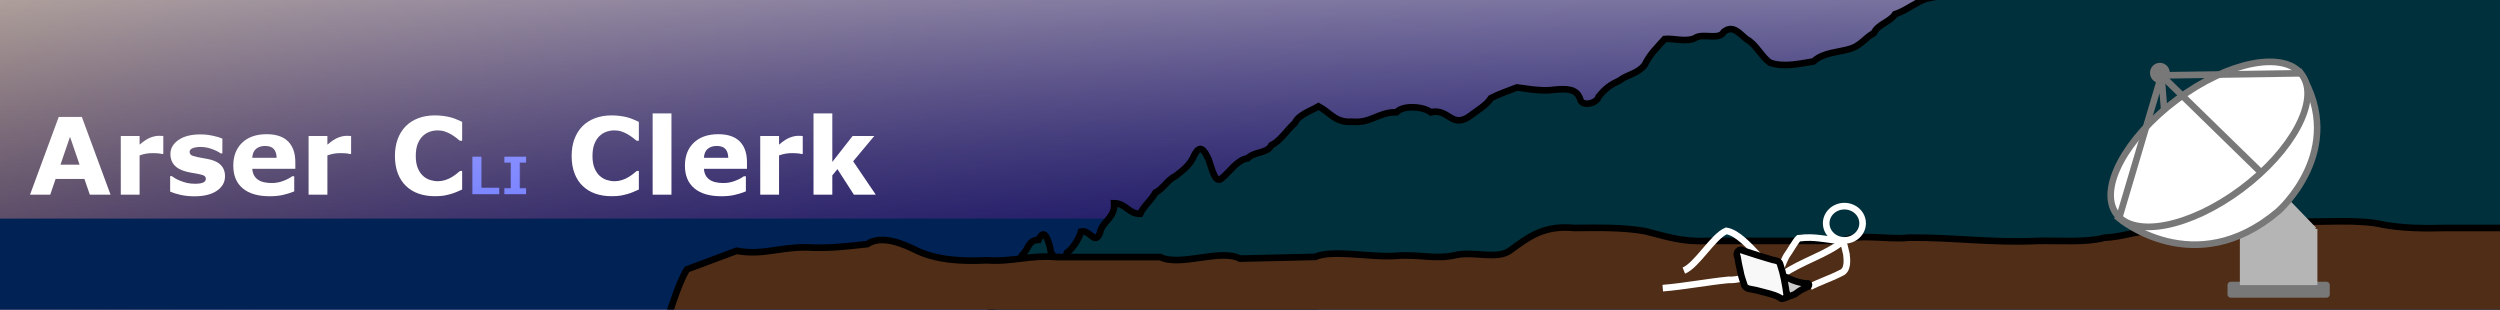
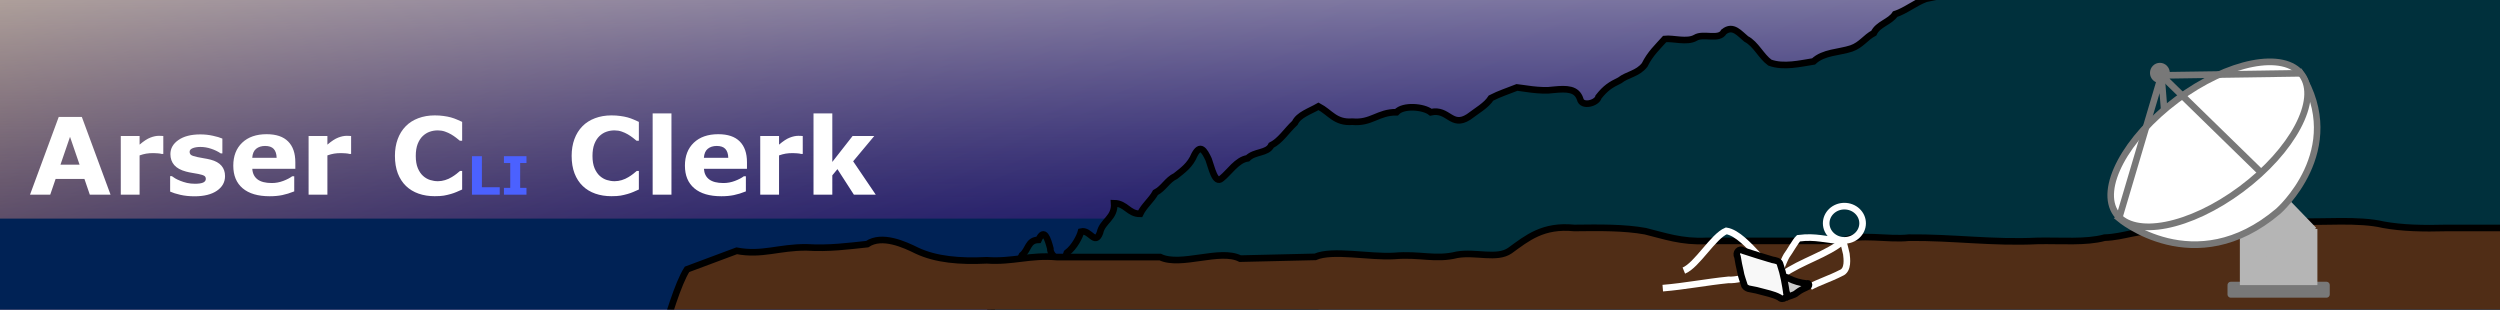
<svg xmlns="http://www.w3.org/2000/svg" xmlns:xlink="http://www.w3.org/1999/xlink" width="799.798mm" height="99.03mm" viewBox="0 0 799.798 99.03" version="1.1" id="svg8" enable-background="new">
  <defs id="defs2">
    <linearGradient id="linearGradient880">
      <stop id="stop888" offset="0" style="stop-color:#fffbea;stop-opacity:1" />
      <stop id="stop890" offset="1" style="stop-color:#0d0080;stop-opacity:0;" />
    </linearGradient>
    <linearGradient xlink:href="#linearGradient880" id="linearGradient886" gradientUnits="userSpaceOnUse" x1="434.673" y1="128.801" x2="434.673" y2="338.955" gradientTransform="translate(-799.7976,1.13392)" />
    <linearGradient xlink:href="#linearGradient880-0" id="linearGradient886-0" gradientUnits="userSpaceOnUse" x1="720.423" y1="101.208" x2="607.03" y2="384.69" gradientTransform="translate(-799.7976,1.133913)" />
    <linearGradient id="linearGradient880-0">
      <stop id="stop888-9" offset="0" style="stop-color:#ffd42a;stop-opacity:1" />
      <stop id="stop890-1" offset="1" style="stop-color:#0d0080;stop-opacity:0;" />
    </linearGradient>
    <clipPath clipPathUnits="userSpaceOnUse" id="clipPath1302">
      <rect style="fill:url(#linearGradient1306);fill-opacity:1;fill-rule:nonzero;stroke:none;stroke-width:2.117;stroke-linecap:butt;stroke-linejoin:round;stroke-miterlimit:4;stroke-dasharray:none;stroke-dashoffset:0;stroke-opacity:1" id="rect1304" width="799.798" height="99.03" x="-799.798" y="198.348" transform="scale(-1,1)" />
    </clipPath>
    <linearGradient xlink:href="#linearGradient880" id="linearGradient1306" gradientUnits="userSpaceOnUse" gradientTransform="translate(-799.7976,1.133933)" x1="434.673" y1="128.801" x2="434.673" y2="338.955" />
-     <filter style="color-interpolation-filters:sRGB" id="filter898">
-       <feBlend mode="screen" in2="BackgroundImage" id="feBlend900" />
-     </filter>
  </defs>
  <g id="layer1" transform="translate(0,-198.3482)">
    <g id="g1300" clip-path="url(#clipPath1302)" style="stroke-width:2.117;stroke-miterlimit:4;stroke-dasharray:none">
      <rect y="198.348" x="1.3078962e-005" height="99.03" width="799.798" id="rect858-6" style="fill:#000046;fill-opacity:1;fill-rule:nonzero;stroke:none;stroke-width:2.117;stroke-linecap:butt;stroke-linejoin:round;stroke-miterlimit:4;stroke-dasharray:none;stroke-dashoffset:0;stroke-opacity:1" />
      <rect y="198.348" x="-799.798" height="99.03" width="799.798" id="rect858-2" style="fill:url(#linearGradient886-0);fill-opacity:1;fill-rule:nonzero;stroke:none;stroke-width:2.117;stroke-linecap:butt;stroke-linejoin:round;stroke-miterlimit:4;stroke-dasharray:none;stroke-dashoffset:0;stroke-opacity:1" transform="scale(-1,1)" />
      <rect y="198.348" x="-799.798" height="99.03" width="799.798" id="rect858" style="fill:url(#linearGradient886);fill-opacity:1;fill-rule:nonzero;stroke:none;stroke-width:2.117;stroke-linecap:butt;stroke-linejoin:round;stroke-miterlimit:4;stroke-dasharray:none;stroke-dashoffset:0;stroke-opacity:1" transform="scale(-1,1)" />
      <rect y="268.274" x="-13.607" height="46.113" width="435.429" id="rect1098" style="fill:#002255;fill-opacity:1;fill-rule:nonzero;stroke:none;stroke-width:2.117;stroke-linecap:butt;stroke-linejoin:round;stroke-miterlimit:4;stroke-dasharray:none;stroke-dashoffset:0;stroke-opacity:1" />
      <path style="fill:#00303c;fill-opacity:1;stroke:#000000;stroke-width:2.117;stroke-linecap:butt;stroke-linejoin:miter;stroke-miterlimit:4;stroke-dasharray:none;stroke-opacity:1" d="m 311.83,303.804 c 3.221,-1.338 3.359,-3.42 5.251,-6.593 1.797,-2.364 3.188,-5.649 4.576,-8.526 1.69,-3.115 3.596,-4.947 5.292,-8.693 2.158,-1.729 1.793,-4.822 5.292,-4.914 1.835,-3.978 2.96,-0.286 3.781,2.753 -0.168,2.548 4.177,5.6 5.29,1.404 2.52,-1.89 4.167,-5.372 4.536,-6.804 2.884,-0.712 4.463,4.629 6.048,0.378 0.786,-3.817 4.889,-4.66 4.536,-9.449 3.816,0.068 4.602,3.417 8.315,3.402 1.255,-2.615 3.611,-4.405 4.914,-6.804 2.595,-1.31 3.763,-4.048 6.426,-5.292 2.314,-1.838 4.677,-3.473 6.048,-6.804 1.849,-3.474 3.121,-1.516 4.536,1.512 0.964,2.607 2.022,7.99 4.158,6.048 2.401,-1.898 4.937,-5.957 8.315,-6.426 2.254,-2.288 6.302,-1.513 7.56,-4.158 2.995,-1.525 4.755,-4.554 7.56,-7.182 1.182,-2.57 4.718,-3.658 7.56,-5.292 3.766,1.976 5.339,5.345 10.817,4.914 6.08,0.572 8.214,-3.092 14.129,-3.024 2.137,-2.396 8.723,-1.819 10.961,0 5.702,-1.307 6.544,5.046 12.095,1.512 2.706,-2.063 5.661,-3.664 7.182,-6.048 2.692,-1.399 5.419,-2.233 8.315,-3.402 1.189,0.074 7.558,1.408 11.717,0.756 4.334,-0.426 7.374,-0.344 8.483,2.983 0.542,2.594 5.406,1.355 5.88,-0.715 2.263,-2.851 3.822,-3.846 6.804,-5.292 2.382,-1.891 5.698,-2.065 7.938,-4.914 1.842,-3.697 4.114,-5.72 6.426,-8.315 2.614,-0.322 7.159,1.172 9.827,-0.378 2.5,-1.564 7.626,0.866 9.071,-1.89 2.962,-2.385 5.071,0.567 7.182,2.268 3.091,1.588 4.78,5.574 7.56,7.56 4.413,1.628 9.871,0.259 13.985,-0.378 3.181,-3.012 8.071,-2.828 12.095,-4.158 3.166,-1.103 4.547,-3.537 7.182,-4.914 1.309,-2.864 5.269,-3.586 6.804,-6.048 3.367,-1.078 6.395,-3.652 9.827,-4.914 53.368,-11.064 108.282,-20.772 162.893,-14.902 20.569,1.809 43.994,12.607 47.746,35.108 5.332,29.981 -7.418,59.559 -20.138,86.005 -164.924,-0.126 -329.847,-0.252 -494.771,-0.378 z" id="path1042" />
      <path style="fill:#502d16;fill-opacity:1;stroke:#000000;stroke-width:2.117;stroke-linecap:butt;stroke-linejoin:miter;stroke-miterlimit:4;stroke-dasharray:none;stroke-opacity:1" d="m 211.667,306.612 c 1.856,-6.056 5.225,-17.655 8.121,-22.093 15.896,-5.938 0,0 15.896,-5.938 8.162,1.545 13.451,-1.167 22.322,-1.096 7.267,0.446 13.256,-0.386 19.429,-1.034 4.735,-3.2 11.987,0.138 15.875,2.069 6.147,2.89 13.726,3.532 22.375,3.103 8.399,0.583 13.833,-1.799 22.414,-1.034 h 33.075 c 6.556,3.165 19.149,-2.796 25.573,0.5 l 24.017,-0.562 c 5.52,-2.423 17.386,0.183 25.254,-0.295 8.367,-0.725 13.115,1.359 20.141,-0.384 5.983,-1.028 12.761,1.548 16.896,-1.329 5.593,-4.066 10.59,-8.236 20.598,-7.24 8.021,-0.104 16.023,-0.188 22.717,1.034 6.079,1.494 11.625,3.521 19.616,3.103 h 43.658 c 4.848,-2.513 14.461,-0.262 21.05,-1.034 14.006,-0.144 26.974,1.757 41.274,1.034 7.321,-0.132 15.489,0.584 21.322,-1.034 6.43,-0.219 10.652,-2.646 17.878,-2.069 h 23.964 c 4.302,-3.032 14.082,-0.585 18.899,-3.103 9.527,0.305 20.498,-0.834 28.461,1.034 5.95,1.084 12.825,1.244 20.068,1.034 h 39.161 c 4.747,2.743 9.542,13.688 7.56,22.739 -2.367,6.185 9.728,15.946 -0.195,15.678 -205.806,-1.028 -411.612,-2.055 -617.418,-3.083 z" id="path1047" />
      <g transform="matrix(0.5911915,0,0,0.6016253,326.8693,219.343)" id="g990-3" style="stroke-width:3.549;stroke-miterlimit:4;stroke-dasharray:none">
        <rect style="fill:#787878;fill-opacity:1;fill-rule:nonzero;stroke:#787878;stroke-width:3.549;stroke-linecap:butt;stroke-linejoin:round;stroke-miterlimit:4;stroke-dasharray:none;stroke-dashoffset:0;stroke-opacity:1" id="rect951-2" width="51.783" height="4.914" x="654.277" y="116.705" />
        <rect style="fill:#b5b5b5;fill-opacity:1;fill-rule:nonzero;stroke:none;stroke-width:3.549;stroke-linecap:butt;stroke-linejoin:round;stroke-miterlimit:4;stroke-dasharray:none;stroke-dashoffset:0;stroke-opacity:1" id="rect953-8" width="41.955" height="29.86" x="659.19" y="86.845" />
        <rect style="fill:#b5b5b5;fill-opacity:1;fill-rule:nonzero;stroke:none;stroke-width:3.549;stroke-linecap:butt;stroke-linejoin:round;stroke-miterlimit:4;stroke-dasharray:none;stroke-dashoffset:0;stroke-opacity:1" id="rect953-4-2" width="29.568" height="29.862" x="528.297" y="-439.295" transform="matrix(0.7008053,0.7133526,-0.7046007,0.709604,0,0)" />
        <g id="g977-1" style="stroke-width:3.549;stroke-miterlimit:4;stroke-dasharray:none">
          <path id="path842-8" d="m 692.074,4.068 c 25.702,40.821 -12.095,73.327 -12.095,73.327 -45.357,37.798 -86.179,3.78 -86.179,3.78 z" style="fill:#ffffff;fill-opacity:1;stroke:#787878;stroke-width:3.549;stroke-linecap:butt;stroke-linejoin:miter;stroke-miterlimit:4;stroke-dasharray:none;stroke-opacity:1" />
          <ellipse ry="29.498" rx="62.382" cy="413.427" cx="493.673" id="path817-2" style="fill:#ffffff;fill-opacity:1;fill-rule:nonzero;stroke:#787878;stroke-width:3.549;stroke-linecap:butt;stroke-linejoin:round;stroke-miterlimit:4;stroke-dasharray:none;stroke-dashoffset:0;stroke-opacity:1" transform="rotate(-36.21669)" />
          <g transform="translate(17.7649,45.73512)" style="stroke-width:3.549;stroke-miterlimit:4;stroke-dasharray:none" id="g852-1">
            <g style="stroke-width:3.549;stroke-miterlimit:4;stroke-dasharray:none" id="g856-6">
              <path id="path846-9" d="m 652.788,11.029 -53.806,-51.588 75.328,-1.107" style="fill:none;stroke:#787878;stroke-width:3.549;stroke-linecap:butt;stroke-linejoin:miter;stroke-miterlimit:4;stroke-dasharray:none;stroke-opacity:1" />
              <path id="path848-8" d="m 600.465,-22.162 -1.484,-18.398 -22.946,76" style="fill:none;stroke:#787878;stroke-width:3.549;stroke-linecap:butt;stroke-linejoin:miter;stroke-miterlimit:4;stroke-dasharray:none;stroke-opacity:1" />
            </g>
          </g>
          <circle r="3.591" cy="3.879" cx="615.912" id="path949-2" style="fill:#787878;fill-opacity:1;fill-rule:nonzero;stroke:#787878;stroke-width:3.549;stroke-linecap:butt;stroke-linejoin:round;stroke-miterlimit:4;stroke-dasharray:none;stroke-dashoffset:0;stroke-opacity:1" />
        </g>
      </g>
    </g>
    <flowRoot xml:space="preserve" id="flowRoot1316" style="font-style:normal;font-weight:normal;font-size:40px;line-height:1.25;font-family:sans-serif;letter-spacing:0px;word-spacing:0px;fill:#000000;fill-opacity:1;stroke:none" transform="matrix(0.2645833,0,0,0.2645833,0,197)">
      <flowRegion id="flowRegion1318">
        <rect id="rect1320" width="1022.857" height="60" x="-145.714" y="-633.476" />
      </flowRegion>
      <flowPara id="flowPara1322" />
    </flowRoot>
  </g>
-   <g id="layer2" style="display:none">
-     <g aria-label="Arser CLI Clerk" transform="matrix(0.2645833,0,0,0.2645833,-2.138156,197.9125)" style="font-style:normal;font-variant:normal;font-weight:bold;font-stretch:normal;font-size:129.333px;line-height:1.25;font-family:sans-serif;-inkscape-font-specification:'sans-serif, Bold';font-variant-ligatures:normal;font-variant-caps:normal;font-variant-numeric:normal;font-feature-settings:normal;text-align:start;letter-spacing:0px;word-spacing:0px;writing-mode:lr-tb;text-anchor:start;fill:#ffffff;fill-opacity:1;stroke:none;stroke-width:1;stroke-miterlimit:4;stroke-dasharray:none;filter:url(#filter898)" id="text988">
-       <path id="path983" style="font-style:normal;font-variant:normal;font-weight:bold;font-stretch:normal;font-size:129.333px;font-family:sans-serif;-inkscape-font-specification:'sans-serif, Bold';font-variant-ligatures:normal;font-variant-caps:normal;font-variant-numeric:normal;font-feature-settings:normal;text-align:start;writing-mode:lr-tb;text-anchor:start;fill:#ffffff;fill-opacity:1;stroke-width:1;stroke-miterlimit:4;stroke-dasharray:none" d="m 1067.01,-512.624 h -26.46 l -19.893,-30.881 -6.189,7.515 v 23.366 h -22.734 v -98.263 h 22.734 v 58.667 l 24.503,-31.323 h 26.208 l -25.513,30.565 z m -88.285,-49.258 h -2.021 q -1.452,-0.505 -4.673,-0.758 -3.221,-0.253 -5.368,-0.253 -4.863,0 -8.589,0.632 -3.726,0.632 -8.02,2.147 v 47.49 h -22.734 v -70.919 h 22.734 v 10.42 q 7.515,-6.441 13.072,-8.525 5.557,-2.147 10.23,-2.147 1.2,0 2.715,0.063 1.516,0.063 2.652,0.189 z m -67.445,17.998 h -52.036 q 0.505,8.336 6.315,12.757 5.873,4.421 17.24,4.421 7.199,0 13.956,-2.589 6.757,-2.589 10.673,-5.557 h 2.526 v 18.251 q -7.704,3.094 -14.525,4.484 -6.82,1.389 -15.093,1.389 -21.345,0 -32.712,-9.599 -11.367,-9.599 -11.367,-27.344 0,-17.556 10.736,-27.786 10.799,-10.294 29.555,-10.294 17.303,0 26.018,8.778 8.715,8.715 8.715,25.134 z m -22.608,-13.325 q -0.189,-7.136 -3.536,-10.736 -3.347,-3.6 -10.42,-3.6 -6.568,0 -10.799,3.41 -4.231,3.41 -4.736,10.925 z m -68.708,44.585 h -22.734 v -98.263 h 22.734 z m -72.687,1.831 q -10.483,0 -19.387,-3.094 -8.841,-3.094 -15.219,-9.22 -6.378,-6.126 -9.915,-15.283 -3.473,-9.157 -3.473,-21.156 0,-11.178 3.347,-20.271 3.347,-9.094 9.725,-15.598 6.126,-6.252 15.156,-9.662 9.094,-3.41 19.829,-3.41 5.936,0 10.673,0.695 4.799,0.632 8.841,1.705 4.231,1.2 7.641,2.716 3.473,1.452 6.062,2.715 v 22.798 h -2.779 q -1.768,-1.516 -4.484,-3.6 -2.652,-2.084 -6.062,-4.105 -3.473,-2.021 -7.515,-3.41 -4.042,-1.389 -8.652,-1.389 -5.115,0 -9.725,1.642 -4.61,1.579 -8.525,5.305 -3.726,3.6 -6.062,9.536 -2.273,5.936 -2.273,14.398 0,8.841 2.463,14.777 2.526,5.936 6.315,9.346 3.852,3.473 8.589,4.989 4.736,1.452 9.346,1.452 4.421,0 8.715,-1.326 4.357,-1.326 8.02,-3.6 3.094,-1.831 5.747,-3.915 2.652,-2.084 4.357,-3.6 h 2.526 v 22.482 q -3.536,1.579 -6.757,2.968 -3.221,1.389 -6.757,2.4 -4.61,1.326 -8.652,2.021 -4.042,0.695 -11.115,0.695 z m -102.611,-1.831 h -27.25 v -8.25 h 7.625 v -30.031 h -7.625 v -8.25 h 27.25 v 8.25 h -7.625 v 30.031 h 7.625 z m -32.344,0 h -33.562 v -46.531 h 12 v 37.531 h 21.562 z m -78.717,1.831 q -10.483,0 -19.387,-3.094 -8.841,-3.094 -15.219,-9.22 -6.378,-6.126 -9.915,-15.283 -3.473,-9.157 -3.473,-21.156 0,-11.178 3.347,-20.271 3.347,-9.094 9.725,-15.598 6.126,-6.252 15.156,-9.662 9.094,-3.41 19.829,-3.41 5.936,0 10.673,0.695 4.799,0.632 8.841,1.705 4.231,1.2 7.641,2.716 3.473,1.452 6.062,2.715 v 22.798 h -2.779 q -1.768,-1.516 -4.484,-3.6 -2.652,-2.084 -6.062,-4.105 -3.473,-2.021 -7.515,-3.41 -4.042,-1.389 -8.652,-1.389 -5.115,0 -9.725,1.642 -4.61,1.579 -8.525,5.305 -3.726,3.6 -6.062,9.536 -2.273,5.936 -2.273,14.398 0,8.841 2.463,14.777 2.526,5.936 6.315,9.346 3.852,3.473 8.589,4.989 4.736,1.452 9.346,1.452 4.421,0 8.715,-1.326 4.357,-1.326 8.02,-3.6 3.094,-1.831 5.747,-3.915 2.652,-2.084 4.357,-3.6 h 2.526 v 22.482 q -3.536,1.579 -6.757,2.968 -3.221,1.389 -6.757,2.4 -4.61,1.326 -8.652,2.021 -4.042,0.695 -11.115,0.695 z m -100.978,-51.089 h -2.021 q -1.452,-0.505 -4.673,-0.758 -3.221,-0.253 -5.368,-0.253 -4.863,0 -8.589,0.632 -3.726,0.632 -8.02,2.147 v 47.49 h -22.734 v -70.919 h 22.734 v 10.42 q 7.515,-6.441 13.072,-8.525 5.557,-2.147 10.23,-2.147 1.2,0 2.715,0.063 1.516,0.063 2.652,0.189 z m -67.445,17.998 h -52.036 q 0.505,8.336 6.315,12.757 5.873,4.421 17.24,4.421 7.199,0 13.956,-2.589 6.757,-2.589 10.673,-5.557 h 2.526 v 18.251 q -7.704,3.094 -14.525,4.484 -6.82,1.389 -15.093,1.389 -21.345,0 -32.712,-9.599 -11.367,-9.599 -11.367,-27.344 0,-17.556 10.736,-27.786 10.799,-10.294 29.555,-10.294 17.303,0 26.018,8.778 8.715,8.715 8.715,25.134 z m -22.608,-13.325 q -0.189,-7.136 -3.536,-10.736 -3.347,-3.6 -10.42,-3.6 -6.568,0 -10.799,3.41 -4.231,3.41 -4.736,10.925 z m -62.393,22.103 q 0,10.988 -9.852,17.745 -9.852,6.694 -26.965,6.694 -9.473,0 -17.177,-1.768 -7.704,-1.768 -12.378,-3.915 v -18.693 h 2.084 q 1.705,1.2 3.915,2.652 2.273,1.389 6.378,3.031 3.536,1.452 8.02,2.526 4.484,1.01 9.599,1.01 6.694,0 9.915,-1.452 3.221,-1.516 3.221,-4.421 0,-2.589 -1.895,-3.726 -1.895,-1.2 -7.199,-2.273 -2.526,-0.568 -6.883,-1.2 -4.294,-0.695 -7.831,-1.642 -9.662,-2.526 -14.335,-7.831 -4.673,-5.368 -4.673,-13.325 0,-10.23 9.662,-16.988 9.725,-6.82 26.523,-6.82 7.957,0 15.219,1.642 7.326,1.579 11.43,3.41 v 17.935 h -1.958 q -5.052,-3.473 -11.557,-5.62 -6.441,-2.21 -13.072,-2.21 -5.494,0 -9.283,1.516 -3.726,1.516 -3.726,4.294 0,2.526 1.705,3.852 1.705,1.326 8.02,2.652 3.473,0.695 7.452,1.389 4.042,0.632 8.083,1.642 8.967,2.337 13.262,7.389 4.294,4.989 4.294,12.504 z M 205.535,-561.882 h -2.021 q -1.452,-0.505 -4.673,-0.758 -3.221,-0.253 -5.368,-0.253 -4.863,0 -8.589,0.632 -3.726,0.632 -8.02,2.147 v 47.49 h -22.734 v -70.919 h 22.734 v 10.42 q 7.515,-6.441 13.072,-8.525 5.557,-2.147 10.23,-2.147 1.2,0 2.715,0.063 1.516,0.063 2.652,0.189 z m -63.783,49.258 h -25.071 l -6.505,-19.008 H 75.317 l -6.505,19.008 H 44.373 l 34.733,-94.032 h 27.913 z m -37.449,-36.249 -11.557,-33.723 -11.557,33.723 z" />
-     </g>
-   </g>
  <g style="display:inline" id="g915">
-     <g aria-label="Arser CLI Clerk" transform="matrix(0.2645833,0,0,0.2645833,-2.138156,197.9125)" style="font-style:normal;font-variant:normal;font-weight:bold;font-stretch:normal;font-size:129.333px;line-height:1.25;font-family:sans-serif;-inkscape-font-specification:'sans-serif, Bold';font-variant-ligatures:normal;font-variant-caps:normal;font-variant-numeric:normal;font-feature-settings:normal;text-align:start;letter-spacing:0px;word-spacing:0px;writing-mode:lr-tb;text-anchor:start;fill:#ffffff;fill-opacity:1;stroke:none;stroke-width:1;stroke-miterlimit:4;stroke-dasharray:none;filter:url(#filter898)" id="text913">
-       <path d="m 141.752,-512.624 h -25.071 l -6.505,-19.008 H 75.317 l -6.505,19.008 H 44.373 l 34.733,-94.032 h 27.913 z m -37.449,-36.249 -11.557,-33.723 -11.557,33.723 z" style="font-style:normal;font-variant:normal;font-weight:bold;font-stretch:normal;font-size:129.333px;font-family:sans-serif;-inkscape-font-specification:'sans-serif, Bold';font-variant-ligatures:normal;font-variant-caps:normal;font-variant-numeric:normal;font-feature-settings:normal;text-align:start;writing-mode:lr-tb;text-anchor:start;fill:#ffffff;fill-opacity:1;stroke-width:1;stroke-miterlimit:4;stroke-dasharray:none" id="path917" />
-       <path d="m 205.535,-561.882 h -2.021 q -1.452,-0.505 -4.673,-0.758 -3.221,-0.253 -5.368,-0.253 -4.863,0 -8.589,0.632 -3.726,0.632 -8.02,2.147 v 47.49 h -22.734 v -70.919 h 22.734 v 10.42 q 7.515,-6.441 13.072,-8.525 5.557,-2.147 10.23,-2.147 1.2,0 2.715,0.063 1.516,0.063 2.652,0.189 z" style="font-style:normal;font-variant:normal;font-weight:bold;font-stretch:normal;font-size:129.333px;font-family:sans-serif;-inkscape-font-specification:'sans-serif, Bold';font-variant-ligatures:normal;font-variant-caps:normal;font-variant-numeric:normal;font-feature-settings:normal;text-align:start;writing-mode:lr-tb;text-anchor:start;fill:#ffffff;fill-opacity:1;stroke-width:1;stroke-miterlimit:4;stroke-dasharray:none" id="path919" />
-       <path d="m 280.179,-535.106 q 0,10.988 -9.852,17.745 -9.852,6.694 -26.965,6.694 -9.473,0 -17.177,-1.768 -7.704,-1.768 -12.378,-3.915 v -18.693 h 2.084 q 1.705,1.2 3.915,2.652 2.273,1.389 6.378,3.031 3.536,1.452 8.02,2.526 4.484,1.01 9.599,1.01 6.694,0 9.915,-1.452 3.221,-1.516 3.221,-4.421 0,-2.589 -1.895,-3.726 -1.895,-1.2 -7.199,-2.273 -2.526,-0.568 -6.883,-1.2 -4.294,-0.695 -7.831,-1.642 -9.662,-2.526 -14.335,-7.831 -4.673,-5.368 -4.673,-13.325 0,-10.23 9.662,-16.988 9.725,-6.82 26.523,-6.82 7.957,0 15.219,1.642 7.326,1.579 11.43,3.41 v 17.935 h -1.958 q -5.052,-3.473 -11.557,-5.62 -6.441,-2.21 -13.072,-2.21 -5.494,0 -9.283,1.516 -3.726,1.516 -3.726,4.294 0,2.526 1.705,3.852 1.705,1.326 8.02,2.652 3.473,0.695 7.452,1.389 4.042,0.632 8.083,1.642 8.967,2.337 13.262,7.389 4.294,4.989 4.294,12.504 z" style="font-style:normal;font-variant:normal;font-weight:bold;font-stretch:normal;font-size:129.333px;font-family:sans-serif;-inkscape-font-specification:'sans-serif, Bold';font-variant-ligatures:normal;font-variant-caps:normal;font-variant-numeric:normal;font-feature-settings:normal;text-align:start;writing-mode:lr-tb;text-anchor:start;fill:#ffffff;fill-opacity:1;stroke-width:1;stroke-miterlimit:4;stroke-dasharray:none" id="path921" />
-       <path d="m 365.18,-543.884 h -52.036 q 0.505,8.336 6.315,12.757 5.873,4.421 17.24,4.421 7.199,0 13.956,-2.589 6.757,-2.589 10.673,-5.557 h 2.526 v 18.251 q -7.704,3.094 -14.525,4.484 -6.82,1.389 -15.093,1.389 -21.345,0 -32.712,-9.599 -11.367,-9.599 -11.367,-27.344 0,-17.556 10.736,-27.786 10.799,-10.294 29.555,-10.294 17.303,0 26.018,8.778 8.715,8.715 8.715,25.134 z m -22.608,-13.325 q -0.189,-7.136 -3.536,-10.736 -3.347,-3.6 -10.42,-3.6 -6.568,0 -10.799,3.41 -4.231,3.41 -4.736,10.925 z" style="font-style:normal;font-variant:normal;font-weight:bold;font-stretch:normal;font-size:129.333px;font-family:sans-serif;-inkscape-font-specification:'sans-serif, Bold';font-variant-ligatures:normal;font-variant-caps:normal;font-variant-numeric:normal;font-feature-settings:normal;text-align:start;writing-mode:lr-tb;text-anchor:start;fill:#ffffff;fill-opacity:1;stroke-width:1;stroke-miterlimit:4;stroke-dasharray:none" id="path923" />
-       <path d="m 432.626,-561.882 h -2.021 q -1.452,-0.505 -4.673,-0.758 -3.221,-0.253 -5.368,-0.253 -4.863,0 -8.589,0.632 -3.726,0.632 -8.02,2.147 v 47.49 h -22.734 v -70.919 h 22.734 v 10.42 q 7.515,-6.441 13.072,-8.525 5.557,-2.147 10.23,-2.147 1.2,0 2.715,0.063 1.516,0.063 2.652,0.189 z" style="font-style:normal;font-variant:normal;font-weight:bold;font-stretch:normal;font-size:129.333px;font-family:sans-serif;-inkscape-font-specification:'sans-serif, Bold';font-variant-ligatures:normal;font-variant-caps:normal;font-variant-numeric:normal;font-feature-settings:normal;text-align:start;writing-mode:lr-tb;text-anchor:start;fill:#ffffff;fill-opacity:1;stroke-width:1;stroke-miterlimit:4;stroke-dasharray:none" id="path925" />
-       <path d="m 533.604,-510.793 q -10.483,0 -19.387,-3.094 -8.841,-3.094 -15.219,-9.22 -6.378,-6.126 -9.915,-15.283 -3.473,-9.157 -3.473,-21.156 0,-11.178 3.347,-20.271 3.347,-9.094 9.725,-15.598 6.126,-6.252 15.156,-9.662 9.094,-3.41 19.829,-3.41 5.936,0 10.673,0.695 4.799,0.632 8.841,1.705 4.231,1.2 7.641,2.716 3.473,1.452 6.062,2.715 v 22.798 h -2.779 q -1.768,-1.516 -4.484,-3.6 -2.652,-2.084 -6.062,-4.105 -3.473,-2.021 -7.515,-3.41 -4.042,-1.389 -8.652,-1.389 -5.115,0 -9.725,1.642 -4.61,1.579 -8.525,5.305 -3.726,3.6 -6.062,9.536 -2.273,5.936 -2.273,14.398 0,8.841 2.463,14.777 2.526,5.936 6.315,9.346 3.852,3.473 8.589,4.989 4.736,1.452 9.346,1.452 4.421,0 8.715,-1.326 4.357,-1.326 8.02,-3.6 3.094,-1.831 5.747,-3.915 2.652,-2.084 4.357,-3.6 h 2.526 v 22.482 q -3.536,1.579 -6.757,2.968 -3.221,1.389 -6.757,2.4 -4.61,1.326 -8.652,2.021 -4.042,0.695 -11.115,0.695 z" style="font-style:normal;font-variant:normal;font-weight:bold;font-stretch:normal;font-size:129.333px;font-family:sans-serif;-inkscape-font-specification:'sans-serif, Bold';font-variant-ligatures:normal;font-variant-caps:normal;font-variant-numeric:normal;font-feature-settings:normal;text-align:start;writing-mode:lr-tb;text-anchor:start;fill:#ffffff;fill-opacity:1;stroke-width:1;stroke-miterlimit:4;stroke-dasharray:none" id="path927" />
-       <path d="m 612.321,-512.624 h -33.562 v -46.531 h 12 v 37.531 h 21.562 z" style="font-style:normal;font-variant:normal;font-weight:bold;font-stretch:normal;font-size:64px;font-family:sans-serif;-inkscape-font-specification:'sans-serif, Bold';font-variant-ligatures:normal;font-variant-caps:small-caps;font-variant-numeric:normal;font-feature-settings:normal;text-align:start;writing-mode:lr-tb;text-anchor:start;fill:#4b61ff;fill-opacity:1;stroke:#000000;stroke-width:1;stroke-miterlimit:4;stroke-dasharray:none;stroke-opacity:1" id="path929" />
-       <path d="m 644.665,-512.624 h -27.25 v -8.25 h 7.625 v -30.031 h -7.625 v -8.25 h 27.25 v 8.25 h -7.625 v 30.031 h 7.625 z" style="font-style:normal;font-variant:normal;font-weight:bold;font-stretch:normal;font-size:64px;font-family:sans-serif;-inkscape-font-specification:'sans-serif, Bold';font-variant-ligatures:normal;font-variant-caps:small-caps;font-variant-numeric:normal;font-feature-settings:normal;text-align:start;writing-mode:lr-tb;text-anchor:start;fill:#4b61ff;fill-opacity:1;stroke:#000000;stroke-width:1;stroke-miterlimit:4;stroke-dasharray:none;stroke-opacity:1" id="path931" />
-       <path d="m 747.276,-510.793 q -10.483,0 -19.387,-3.094 -8.841,-3.094 -15.219,-9.22 -6.378,-6.126 -9.915,-15.283 -3.473,-9.157 -3.473,-21.156 0,-11.178 3.347,-20.271 3.347,-9.094 9.725,-15.598 6.126,-6.252 15.156,-9.662 9.094,-3.41 19.829,-3.41 5.936,0 10.673,0.695 4.799,0.632 8.841,1.705 4.231,1.2 7.641,2.716 3.473,1.452 6.062,2.715 v 22.798 h -2.779 q -1.768,-1.516 -4.484,-3.6 -2.652,-2.084 -6.062,-4.105 -3.473,-2.021 -7.515,-3.41 -4.042,-1.389 -8.652,-1.389 -5.115,0 -9.725,1.642 -4.61,1.579 -8.525,5.305 -3.726,3.6 -6.062,9.536 -2.273,5.936 -2.273,14.398 0,8.841 2.463,14.777 2.526,5.936 6.315,9.346 3.852,3.473 8.589,4.989 4.736,1.452 9.346,1.452 4.421,0 8.715,-1.326 4.357,-1.326 8.02,-3.6 3.094,-1.831 5.747,-3.915 2.652,-2.084 4.357,-3.6 h 2.526 v 22.482 q -3.536,1.579 -6.757,2.968 -3.221,1.389 -6.757,2.4 -4.61,1.326 -8.652,2.021 -4.042,0.695 -11.115,0.695 z" style="font-style:normal;font-variant:normal;font-weight:bold;font-stretch:normal;font-size:129.333px;font-family:sans-serif;-inkscape-font-specification:'sans-serif, Bold';font-variant-ligatures:normal;font-variant-caps:normal;font-variant-numeric:normal;font-feature-settings:normal;text-align:start;writing-mode:lr-tb;text-anchor:start;fill:#ffffff;fill-opacity:1;stroke-width:1;stroke-miterlimit:4;stroke-dasharray:none" id="path933" />
-       <path d="m 819.963,-512.624 h -22.734 v -98.263 h 22.734 z" style="font-style:normal;font-variant:normal;font-weight:bold;font-stretch:normal;font-size:129.333px;font-family:sans-serif;-inkscape-font-specification:'sans-serif, Bold';font-variant-ligatures:normal;font-variant-caps:normal;font-variant-numeric:normal;font-feature-settings:normal;text-align:start;writing-mode:lr-tb;text-anchor:start;fill:#ffffff;fill-opacity:1;stroke-width:1;stroke-miterlimit:4;stroke-dasharray:none" id="path935" />
-       <path d="m 911.279,-543.884 h -52.036 q 0.505,8.336 6.315,12.757 5.873,4.421 17.24,4.421 7.199,0 13.956,-2.589 6.757,-2.589 10.673,-5.557 h 2.526 v 18.251 q -7.704,3.094 -14.525,4.484 -6.82,1.389 -15.093,1.389 -21.345,0 -32.712,-9.599 -11.367,-9.599 -11.367,-27.344 0,-17.556 10.736,-27.786 10.799,-10.294 29.555,-10.294 17.303,0 26.018,8.778 8.715,8.715 8.715,25.134 z m -22.608,-13.325 q -0.189,-7.136 -3.536,-10.736 -3.347,-3.6 -10.42,-3.6 -6.568,0 -10.799,3.41 -4.231,3.41 -4.736,10.925 z" style="font-style:normal;font-variant:normal;font-weight:bold;font-stretch:normal;font-size:129.333px;font-family:sans-serif;-inkscape-font-specification:'sans-serif, Bold';font-variant-ligatures:normal;font-variant-caps:normal;font-variant-numeric:normal;font-feature-settings:normal;text-align:start;writing-mode:lr-tb;text-anchor:start;fill:#ffffff;fill-opacity:1;stroke-width:1;stroke-miterlimit:4;stroke-dasharray:none" id="path937" />
-       <path d="m 978.725,-561.882 h -2.021 q -1.452,-0.505 -4.673,-0.758 -3.221,-0.253 -5.368,-0.253 -4.863,0 -8.589,0.632 -3.726,0.632 -8.02,2.147 v 47.49 h -22.734 v -70.919 h 22.734 v 10.42 q 7.515,-6.441 13.072,-8.525 5.557,-2.147 10.23,-2.147 1.2,0 2.715,0.063 1.516,0.063 2.652,0.189 z" style="font-style:normal;font-variant:normal;font-weight:bold;font-stretch:normal;font-size:129.333px;font-family:sans-serif;-inkscape-font-specification:'sans-serif, Bold';font-variant-ligatures:normal;font-variant-caps:normal;font-variant-numeric:normal;font-feature-settings:normal;text-align:start;writing-mode:lr-tb;text-anchor:start;fill:#ffffff;fill-opacity:1;stroke-width:1;stroke-miterlimit:4;stroke-dasharray:none" id="path939" />
-       <path d="m 1067.01,-512.624 h -26.46 l -19.893,-30.881 -6.189,7.515 v 23.366 h -22.734 v -98.263 h 22.734 v 58.667 l 24.503,-31.323 h 26.208 l -25.513,30.565 z" style="font-style:normal;font-variant:normal;font-weight:bold;font-stretch:normal;font-size:129.333px;font-family:sans-serif;-inkscape-font-specification:'sans-serif, Bold';font-variant-ligatures:normal;font-variant-caps:normal;font-variant-numeric:normal;font-feature-settings:normal;text-align:start;writing-mode:lr-tb;text-anchor:start;fill:#ffffff;fill-opacity:1;stroke-width:1;stroke-miterlimit:4;stroke-dasharray:none" id="path941" />
-     </g>
+     <path d="m 533.604,-510.793 q -10.483,0 -19.387,-3.094 -8.841,-3.094 -15.219,-9.22 -6.378,-6.126 -9.915,-15.283 -3.473,-9.157 -3.473,-21.156 0,-11.178 3.347,-20.271 3.347,-9.094 9.725,-15.598 6.126,-6.252 15.156,-9.662 9.094,-3.41 19.829,-3.41 5.936,0 10.673,0.695 4.799,0.632 8.841,1.705 4.231,1.2 7.641,2.716 3.473,1.452 6.062,2.715 v 22.798 h -2.779 q -1.768,-1.516 -4.484,-3.6 -2.652,-2.084 -6.062,-4.105 -3.473,-2.021 -7.515,-3.41 -4.042,-1.389 -8.652,-1.389 -5.115,0 -9.725,1.642 -4.61,1.579 -8.525,5.305 -3.726,3.6 -6.062,9.536 -2.273,5.936 -2.273,14.398 0,8.841 2.463,14.777 2.526,5.936 6.315,9.346 3.852,3.473 8.589,4.989 4.736,1.452 9.346,1.452 4.421,0 8.715,-1.326 4.357,-1.326 8.02,-3.6 3.094,-1.831 5.747,-3.915 2.652,-2.084 4.357,-3.6 h 2.526 v 22.482 q -3.536,1.579 -6.757,2.968 -3.221,1.389 -6.757,2.4 -4.61,1.326 -8.652,2.021 -4.042,0.695 -11.115,0.695 z m -100.978,-51.089 h -2.021 q -1.452,-0.505 -4.673,-0.758 -3.221,-0.253 -5.368,-0.253 -4.863,0 -8.589,0.632 -3.726,0.632 -8.02,2.147 v 47.49 h -22.734 v -70.919 h 22.734 v 10.42 q 7.515,-6.441 13.072,-8.525 5.557,-2.147 10.23,-2.147 1.2,0 2.715,0.063 1.516,0.063 2.652,0.189 z m -67.445,17.998 h -52.036 q 0.505,8.336 6.315,12.757 5.873,4.421 17.24,4.421 7.199,0 13.956,-2.589 6.757,-2.589 10.673,-5.557 h 2.526 v 18.251 q -7.704,3.094 -14.525,4.484 -6.82,1.389 -15.093,1.389 -21.345,0 -32.712,-9.599 -11.367,-9.599 -11.367,-27.344 0,-17.556 10.736,-27.786 10.799,-10.294 29.555,-10.294 17.303,0 26.018,8.778 8.715,8.715 8.715,25.134 z m -22.608,-13.325 q -0.189,-7.136 -3.536,-10.736 -3.347,-3.6 -10.42,-3.6 -6.568,0 -10.799,3.41 -4.231,3.41 -4.736,10.925 z m -62.393,22.103 q 0,10.988 -9.852,17.745 -9.852,6.694 -26.965,6.694 -9.473,0 -17.177,-1.768 -7.704,-1.768 -12.378,-3.915 v -18.693 h 2.084 q 1.705,1.2 3.915,2.652 2.273,1.389 6.378,3.031 3.536,1.452 8.02,2.526 4.484,1.01 9.599,1.01 6.694,0 9.915,-1.452 3.221,-1.516 3.221,-4.421 0,-2.589 -1.895,-3.726 -1.895,-1.2 -7.199,-2.273 -2.526,-0.568 -6.883,-1.2 -4.294,-0.695 -7.831,-1.642 -9.662,-2.526 -14.335,-7.831 -4.673,-5.368 -4.673,-13.325 0,-10.23 9.662,-16.988 9.725,-6.82 26.523,-6.82 7.957,0 15.219,1.642 7.326,1.579 11.43,3.41 v 17.935 h -1.958 q -5.052,-3.473 -11.557,-5.62 -6.441,-2.21 -13.072,-2.21 -5.494,0 -9.283,1.516 -3.726,1.516 -3.726,4.294 0,2.526 1.705,3.852 1.705,1.326 8.02,2.652 3.473,0.695 7.452,1.389 4.042,0.632 8.083,1.642 8.967,2.337 13.262,7.389 4.294,4.989 4.294,12.504 z M 205.535,-561.882 h -2.021 q -1.452,-0.505 -4.673,-0.758 -3.221,-0.253 -5.368,-0.253 -4.863,0 -8.589,0.632 -3.726,0.632 -8.02,2.147 v 47.49 h -22.734 v -70.919 h 22.734 v 10.42 q 7.515,-6.441 13.072,-8.525 5.557,-2.147 10.23,-2.147 1.2,0 2.715,0.063 1.516,0.063 2.652,0.189 z m -63.783,49.258 h -25.071 l -6.505,-19.008 H 75.317 l -6.505,19.008 H 44.373 l 34.733,-94.032 h 27.913 z m -37.449,-36.249 -11.557,-33.723 -11.557,33.723 z" id="path927" transform="matrix(0.2645833,0,0,0.2645833,-2.138156,197.9125)" style="fill:#ffffff;fill-opacity:1" />
+     <path d="m 644.665,-512.624 h -27.25 v -8.25 h 7.625 v -30.031 h -7.625 v -8.25 h 27.25 v 8.25 h -7.625 v 30.031 h 7.625 z m -32.344,0 h -33.562 v -46.531 h 12 v 37.531 h 21.562 z" id="path931" transform="matrix(0.2645833,0,0,0.2645833,-2.138156,197.9125)" style="fill:#4b61ff;fill-opacity:1;stroke:none;stroke-opacity:1" />
+     <path d="m 1067.01,-512.624 h -26.46 l -19.893,-30.881 -6.189,7.515 v 23.366 h -22.734 v -98.263 h 22.734 v 58.667 l 24.503,-31.323 h 26.208 l -25.513,30.565 z m -88.285,-49.258 h -2.021 q -1.452,-0.505 -4.673,-0.758 -3.221,-0.253 -5.368,-0.253 -4.863,0 -8.589,0.632 -3.726,0.632 -8.02,2.147 v 47.49 h -22.734 v -70.919 h 22.734 v 10.42 q 7.515,-6.441 13.072,-8.525 5.557,-2.147 10.23,-2.147 1.2,0 2.715,0.063 1.516,0.063 2.652,0.189 z m -67.445,17.998 h -52.036 q 0.505,8.336 6.315,12.757 5.873,4.421 17.24,4.421 7.199,0 13.956,-2.589 6.757,-2.589 10.673,-5.557 h 2.526 v 18.251 q -7.704,3.094 -14.525,4.484 -6.82,1.389 -15.093,1.389 -21.345,0 -32.712,-9.599 -11.367,-9.599 -11.367,-27.344 0,-17.556 10.736,-27.786 10.799,-10.294 29.555,-10.294 17.303,0 26.018,8.778 8.715,8.715 8.715,25.134 z m -22.608,-13.325 q -0.189,-7.136 -3.536,-10.736 -3.347,-3.6 -10.42,-3.6 -6.568,0 -10.799,3.41 -4.231,3.41 -4.736,10.925 z m -68.708,44.585 h -22.734 v -98.263 h 22.734 z m -72.687,1.831 q -10.483,0 -19.387,-3.094 -8.841,-3.094 -15.219,-9.22 -6.378,-6.126 -9.915,-15.283 -3.473,-9.157 -3.473,-21.156 0,-11.178 3.347,-20.271 3.347,-9.094 9.725,-15.598 6.126,-6.252 15.156,-9.662 9.094,-3.41 19.829,-3.41 5.936,0 10.673,0.695 4.799,0.632 8.841,1.705 4.231,1.2 7.641,2.716 3.473,1.452 6.062,2.715 v 22.798 h -2.779 q -1.768,-1.516 -4.484,-3.6 -2.652,-2.084 -6.062,-4.105 -3.473,-2.021 -7.515,-3.41 -4.042,-1.389 -8.652,-1.389 -5.115,0 -9.725,1.642 -4.61,1.579 -8.525,5.305 -3.726,3.6 -6.062,9.536 -2.273,5.936 -2.273,14.398 0,8.841 2.463,14.777 2.526,5.936 6.315,9.346 3.852,3.473 8.589,4.989 4.736,1.452 9.346,1.452 4.421,0 8.715,-1.326 4.357,-1.326 8.02,-3.6 3.094,-1.831 5.747,-3.915 2.652,-2.084 4.357,-3.6 h 2.526 v 22.482 q -3.536,1.579 -6.757,2.968 -3.221,1.389 -6.757,2.4 -4.61,1.326 -8.652,2.021 -4.042,0.695 -11.115,0.695 z" id="path941" transform="matrix(0.2645833,0,0,0.2645833,-2.138156,197.9125)" style="fill:#ffffff;fill-opacity:1" />
  </g>
  <g id="g1077" transform="matrix(0.5,0,0,0.5,328.5712,49.55059)" style="stroke-width:4.233;stroke-miterlimit:4;stroke-dasharray:none">
    <g id="g1083" transform="translate(2.09219,-6.442129)">
      <path style="fill:none;stroke:#ffffff;stroke-width:4.233;stroke-linecap:butt;stroke-linejoin:miter;stroke-miterlimit:4;stroke-dasharray:none;stroke-opacity:1" d="m 418.145,80.474 c 8.37,-3.376 18.821,-21.998 27.164,-25.415 6.934,1.041 14.852,9.761 19.874,15.119 1.588,1.972 8.033,7.142 9.326,9.344 0.204,3.311 -9.566,3.736 -12.493,4.075 -5.033,1.349 -10.103,3.079 -15.385,2.817 -14.034,1.401 -27.904,4.144 -41.966,5.294" id="path868" />
      <path style="fill:none;stroke:#ffffff;stroke-width:4.233;stroke-linecap:butt;stroke-linejoin:bevel;stroke-miterlimit:4;stroke-dasharray:none;stroke-opacity:1" d="m 481.261,83.096 c 12.019,-8.519 29.14,-13.167 38.79,-21.62 0.91,3.818 1.361,4.849 2.092,8.375 0.283,2.692 1.504,10.342 -3.467,12.178 -7.123,3.668 -14.669,6.018 -19.676,8.855" id="path870" />
      <ellipse style="fill:none;fill-opacity:1;fill-rule:nonzero;stroke:#ffffff;stroke-width:4.233;stroke-linecap:butt;stroke-linejoin:round;stroke-miterlimit:4;stroke-dasharray:none;stroke-dashoffset:0;stroke-opacity:1" id="path1027" cx="520.884" cy="50.193" rx="11.654" ry="10.952" />
      <path style="fill:none;stroke:#ffffff;stroke-width:4.233;stroke-linecap:butt;stroke-linejoin:miter;stroke-miterlimit:4;stroke-dasharray:none;stroke-opacity:1" d="m 520.051,61.476 c -11.676,-0.564 -17.066,-3.174 -28.542,-1.689 -1.794,1.605 -5.97,9.068 -7.621,11.176 -2.087,3.489 -3.74,9.73 -6.674,12.729" id="path1033" />
    </g>
    <g transform="translate(72.68012,186.2973)" id="g890" style="stroke:#000000;stroke-width:4.233;stroke-miterlimit:4;stroke-dasharray:none;stroke-opacity:1">
      <g transform="translate(105.9058,-22.55478)" id="g981" style="stroke:#000000;stroke-width:4.233;stroke-miterlimit:4;stroke-dasharray:none;stroke-opacity:1">
        <g id="g1087" style="stroke:#000000;stroke-opacity:1">
          <path style="fill:#cccccc;fill-opacity:1;stroke:#000000;stroke-width:4.233;stroke-linecap:butt;stroke-linejoin:miter;stroke-miterlimit:4;stroke-dasharray:none;stroke-opacity:1" d="m 306.594,-72.135 c 2.342,-1.521 5.421,-1.492 7.52,-3.48 1.965,-1.518 4.186,-2.609 6.455,-3.578 1.637,-0.404 1.597,-2.912 -0.361,-2.224 -4.011,-0.423 -7.953,-1.563 -11.57,-3.358 -1.101,-0.904 -3.668,-0.75 -3.87,-2.315" id="path886" />
          <path style="fill:#f8f8f8;fill-opacity:1;stroke:#000000;stroke-width:4.233;stroke-linecap:butt;stroke-linejoin:miter;stroke-miterlimit:4;stroke-dasharray:none;stroke-opacity:1" d="m 280.266,-80.7 c -0.809,-2.82 -2.013,-5.526 -2.426,-8.449 -0.769,-3.125 -1.361,-6.29 -1.869,-9.467 -1.523,-2.392 1.156,-5.797 3.632,-3.838 6.224,1.974 12.417,4.05 18.697,5.839 2.063,0.446 4.56,0.543 5.057,3.115 2.103,6.113 3.141,12.523 4.094,18.898 0.572,1.367 -0.47,-3.508 -0.208,-1.064 1.467,2.671 -2.344,5.409 -4.429,3.134 -4.048,-2.182 -8.633,-2.868 -12.998,-4.142 -2.223,-0.685 -4.542,-0.904 -6.788,-1.456 -1.193,-0.393 -2.57,-1.22 -2.763,-2.57 z" id="path884" />
        </g>
      </g>
    </g>
  </g>
</svg>
